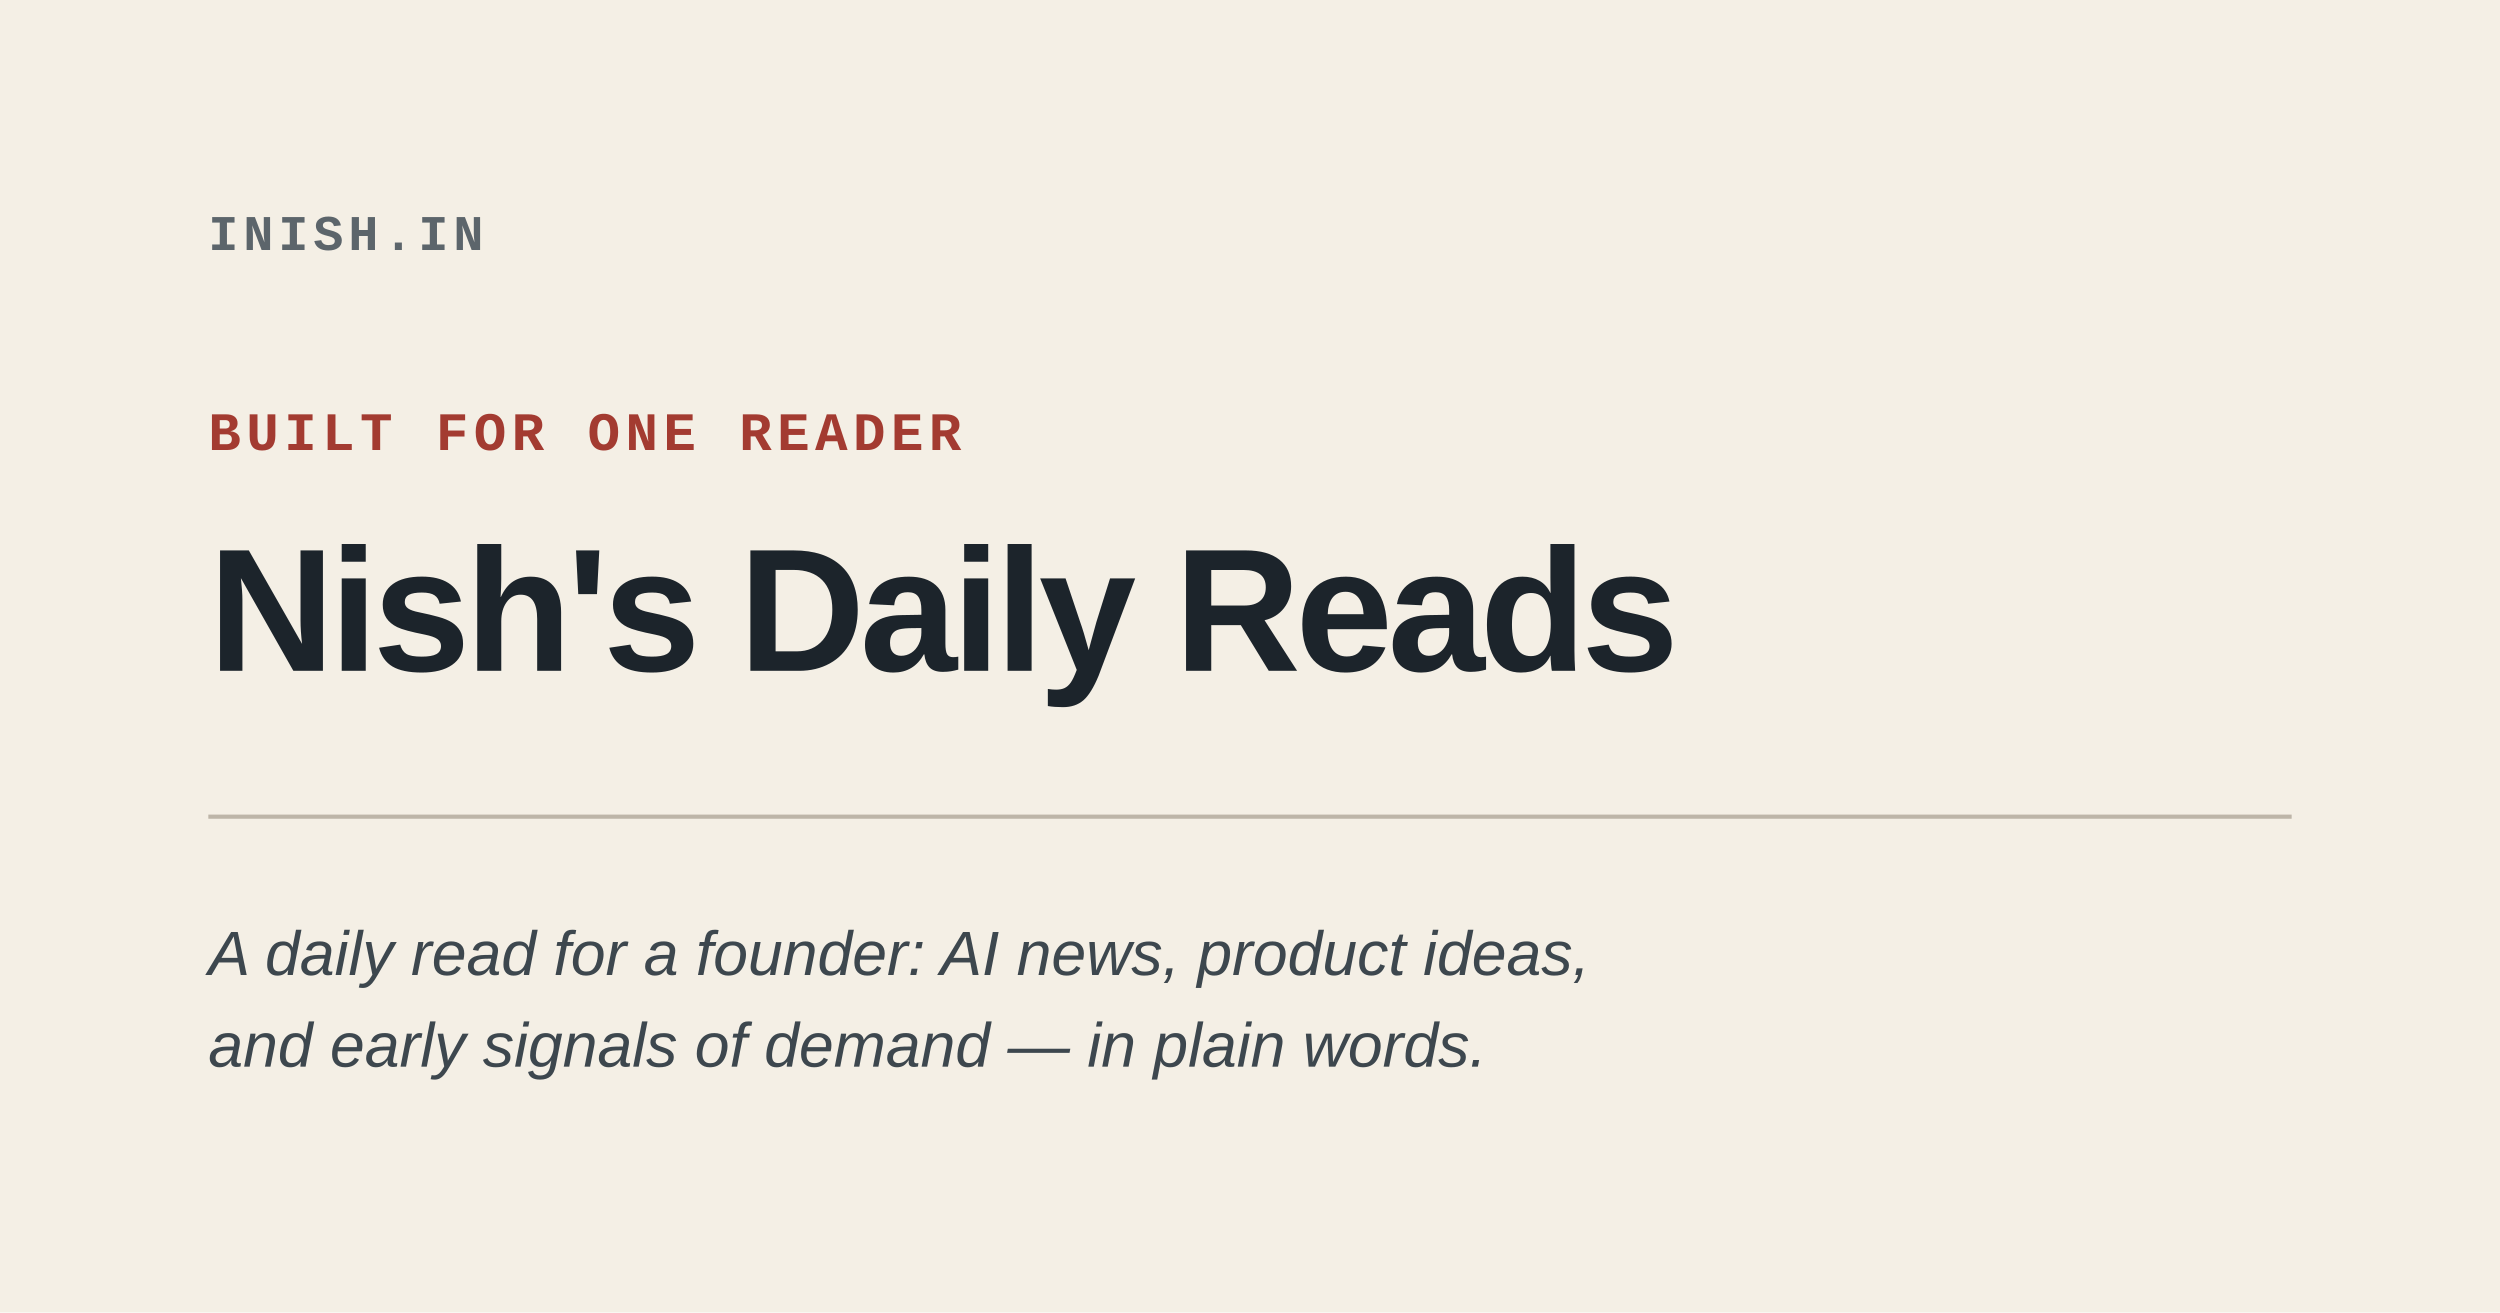
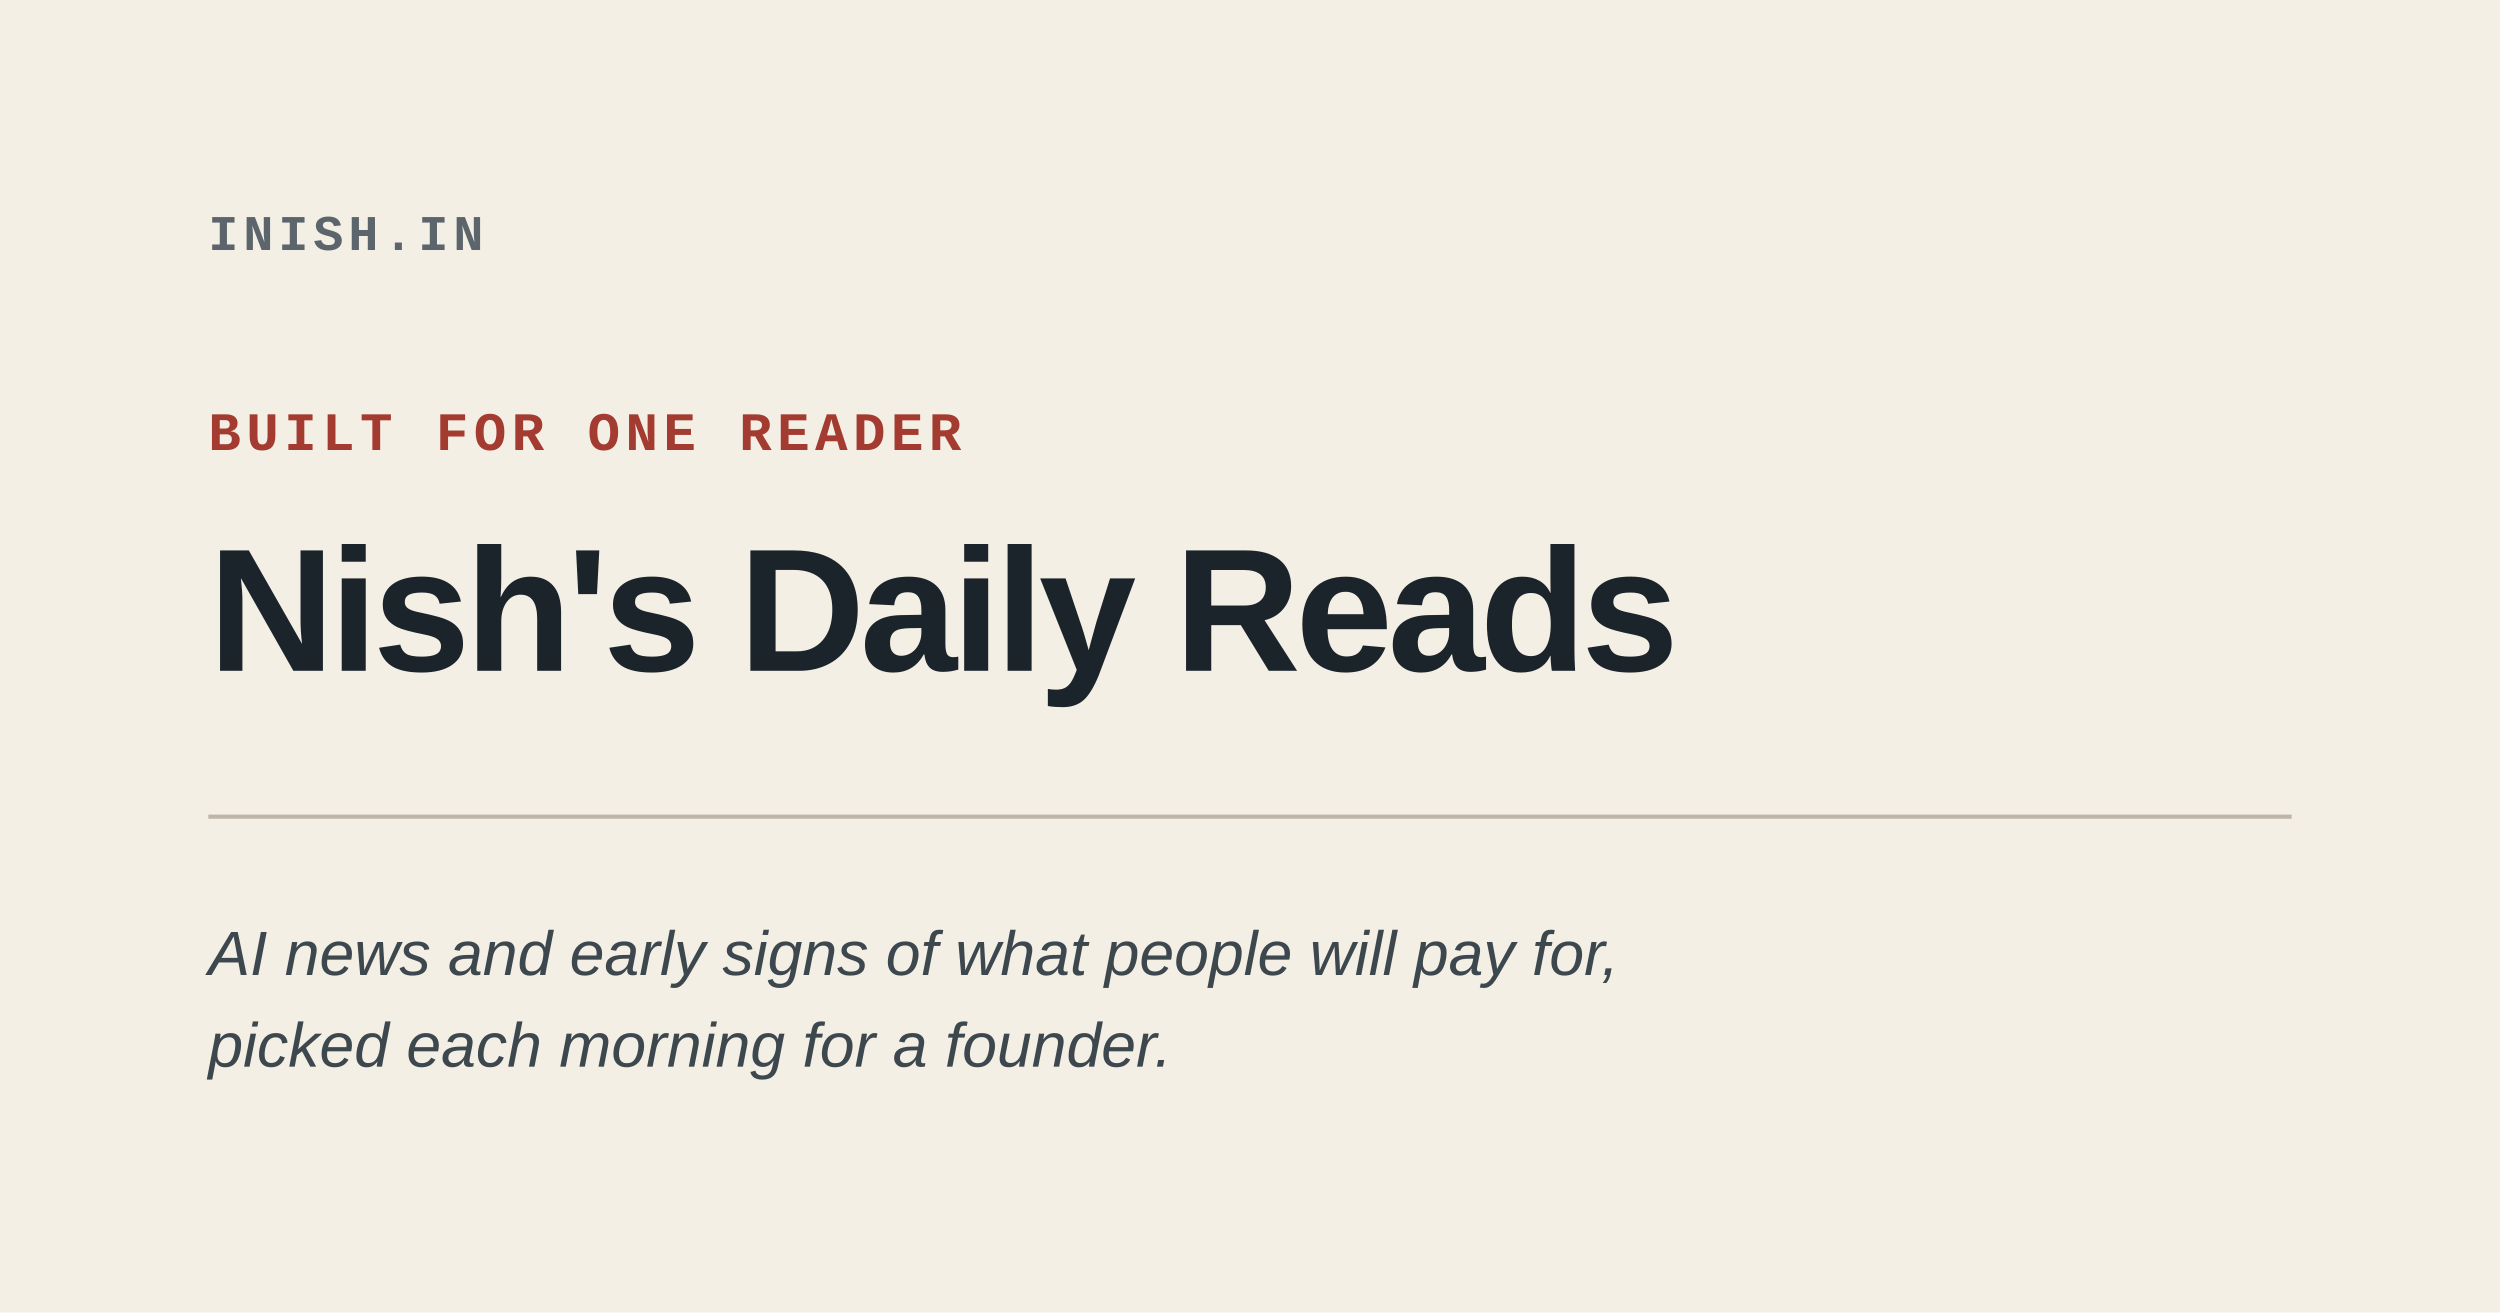
<svg xmlns="http://www.w3.org/2000/svg" width="1200" height="630" viewBox="0 0 1200 630" role="img" aria-labelledby="title desc">
  <rect width="1200" height="630" fill="#f4efe5" />
  <text x="100" y="120" fill="#5c656b" font-family="'Space Mono', 'Courier New', ui-monospace, monospace" font-size="24" font-weight="700" letter-spacing="2.4">INISH.IN</text>
  <text x="100" y="216" fill="#a33b31" font-family="'Space Mono', 'Courier New', ui-monospace, monospace" font-size="26" font-weight="700" letter-spacing="2.6">BUILT FOR ONE READER</text>
  <text x="100" y="322" fill="#1c242b" font-family="Archivo, 'Helvetica Neue', Arial, sans-serif" font-size="84" font-weight="700" letter-spacing="-2.5">Nish's Daily Reads</text>
  <line x1="100" y1="392" x2="1100" y2="392" stroke="#bdb5a8" stroke-width="2" />
-   <text x="100" y="468" fill="#3d474e" font-family="Archivo, 'Helvetica Neue', Arial, sans-serif" font-size="30" font-style="italic">A daily read for a founder: AI news, product ideas,</text>
-   <text x="100" y="512" fill="#3d474e" font-family="Archivo, 'Helvetica Neue', Arial, sans-serif" font-size="30" font-style="italic">and early signals of demand — in plain words.</text>
+   <text x="100" y="468" fill="#3d474e" font-family="Archivo, 'Helvetica Neue', Arial, sans-serif" font-size="30" font-style="italic">AI news and early signs of what people will pay for,</text>
+   <text x="100" y="512" fill="#3d474e" font-family="Archivo, 'Helvetica Neue', Arial, sans-serif" font-size="30" font-style="italic">picked each morning for a founder.</text>
</svg>
